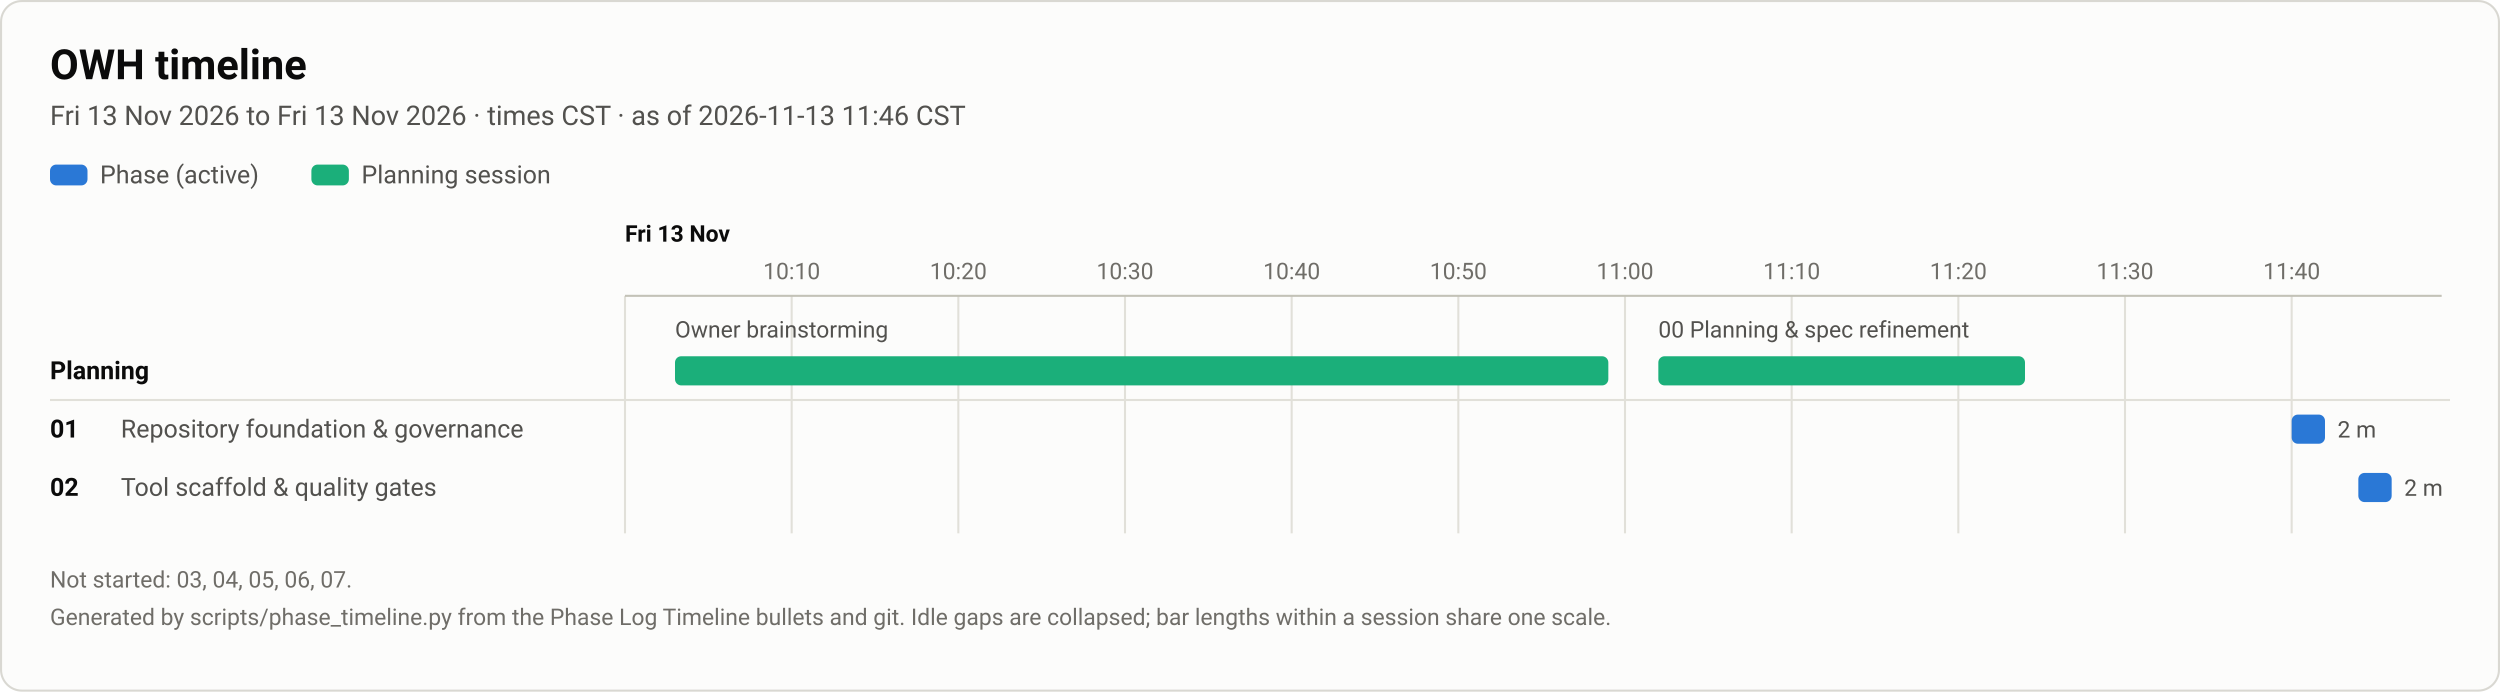
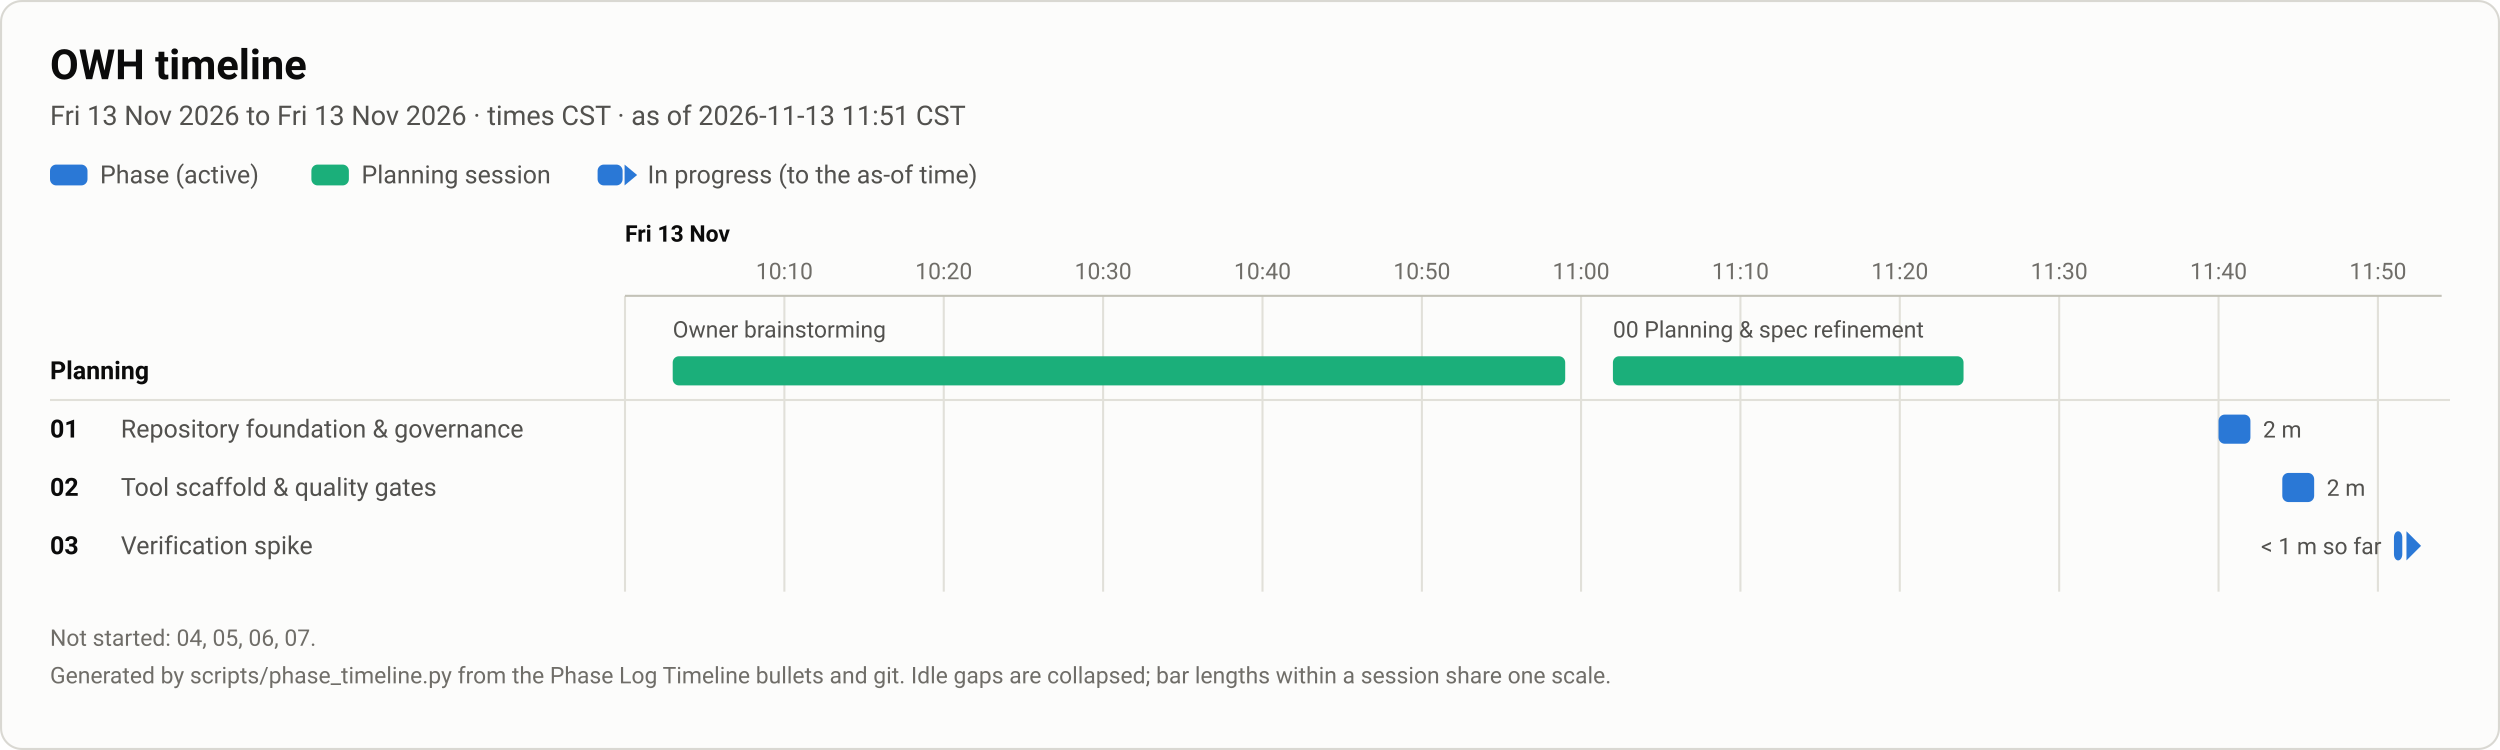
- <svg xmlns="http://www.w3.org/2000/svg" width="1200" height="332" viewBox="0 0 1200 332" role="img" aria-labelledby="tl-title tl-desc" font-family="system-ui, -apple-system, &quot;Segoe UI&quot;, Roboto, sans-serif" data-timeline-format="1">
+ <svg xmlns="http://www.w3.org/2000/svg" width="1200" height="360" viewBox="0 0 1200 360" role="img" aria-labelledby="tl-title tl-desc" font-family="system-ui, -apple-system, &quot;Segoe UI&quot;, Roboto, sans-serif" data-timeline-format="1">
  <style>.card{fill:#fcfcfb;stroke:#d9d8d2}.t1{fill:#0b0b0b}.t2{fill:#52514e}.t3{fill:#6f6d68}.grid{stroke:#e1e0d9}.axis{stroke:#c3c2b7}.brk{fill:#f1f0ec}.brke{stroke:#c3c2b7;fill:none}.ph{fill:#2a78d6}.pl{fill:#1baf7a}.tail{stroke:#2a78d6}.tailpl{stroke:#1baf7a}.hb{fill:#fbe1d6}.hl{stroke:#eb6834}.wo{stroke:#eb6834;fill:none}.ap{stroke:#0b0b0b;fill:none}.sep{stroke:#e1e0d9}text{font-variant-numeric:tabular-nums}@media (prefers-color-scheme: dark){.card{fill:#1a1a19;stroke:#3a3a37}.t1{fill:#f0efec}.t2{fill:#c3c2b7}.t3{fill:#a3a19a}.grid{stroke:#2c2c2a}.axis{stroke:#4a4a46}.brk{fill:#262624}.brke{stroke:#4a4a46;fill:none}.ph{fill:#3987e5}.pl{fill:#199e70}.tail{stroke:#3987e5}.tailpl{stroke:#199e70}.hb{fill:#4a2a1c}.hl{stroke:#d95926}.wo{stroke:#d95926;fill:none}.ap{stroke:#f0efec;fill:none}.sep{stroke:#2c2c2a}}</style>
  <defs>
    <pattern id="tl-hatch" patternUnits="userSpaceOnUse" width="6" height="6" patternTransform="rotate(45)">
      <rect class="hb" width="6" height="6" />
      <line class="hl" x1="1.5" y1="0" x2="1.5" y2="6" stroke-width="2.4" />
    </pattern>
  </defs>
-   <rect class="card" x="0.5" y="0.5" width="1199" height="331" rx="10" />
+   <rect class="card" x="0.5" y="0.5" width="1199" height="359" rx="10" />
  <text class="t1" x="24" y="38" font-size="20" font-weight="600">OWH timeline</text>
-   <text class="t2" x="24" y="60" font-size="13">Fri 13 Nov 2026 to Fri 13 Nov 2026 · times CST · as of 2026-11-13 11:46 CST</text>
+   <text class="t2" x="24" y="60" font-size="13">Fri 13 Nov 2026 to Fri 13 Nov 2026 · times CST · as of 2026-11-13 11:51 CST</text>
  <rect class="ph" x="24.0" y="79" width="18" height="10" rx="3" />
  <text class="t2" x="48" y="88" font-size="12">Phase (active)</text>
  <rect class="pl" x="149.462" y="79" width="18" height="10" rx="3" />
  <text class="t2" x="173.5" y="88" font-size="12">Planning session</text>
+   <rect class="ph" x="286.848" y="79" width="12" height="10" rx="3" />
+   <path class="ph" d="M299.8 79l6 5l-6 5z" />
+   <text class="t2" x="310.8" y="88" font-size="12">In progress (to the as-of time)</text>
  <text class="t1" x="300" y="116" font-size="11" font-weight="600">Fri 13 Nov</text>
-   <line class="grid" x1="300" x2="300" y1="142" y2="256" stroke-width="1" />
-   <line class="grid" x1="380" x2="380" y1="142" y2="256" stroke-width="1" />
-   <text class="t3" x="380" y="134" font-size="11" text-anchor="middle">10:10</text>
-   <line class="grid" x1="460" x2="460" y1="142" y2="256" stroke-width="1" />
-   <text class="t3" x="460" y="134" font-size="11" text-anchor="middle">10:20</text>
-   <line class="grid" x1="540" x2="540" y1="142" y2="256" stroke-width="1" />
-   <text class="t3" x="540" y="134" font-size="11" text-anchor="middle">10:30</text>
-   <line class="grid" x1="620" x2="620" y1="142" y2="256" stroke-width="1" />
-   <text class="t3" x="620" y="134" font-size="11" text-anchor="middle">10:40</text>
-   <line class="grid" x1="700" x2="700" y1="142" y2="256" stroke-width="1" />
-   <text class="t3" x="700" y="134" font-size="11" text-anchor="middle">10:50</text>
-   <line class="grid" x1="780" x2="780" y1="142" y2="256" stroke-width="1" />
-   <text class="t3" x="780" y="134" font-size="11" text-anchor="middle">11:00</text>
-   <line class="grid" x1="860" x2="860" y1="142" y2="256" stroke-width="1" />
-   <text class="t3" x="860" y="134" font-size="11" text-anchor="middle">11:10</text>
-   <line class="grid" x1="940" x2="940" y1="142" y2="256" stroke-width="1" />
-   <text class="t3" x="940" y="134" font-size="11" text-anchor="middle">11:20</text>
-   <line class="grid" x1="1020" x2="1020" y1="142" y2="256" stroke-width="1" />
-   <text class="t3" x="1020" y="134" font-size="11" text-anchor="middle">11:30</text>
-   <line class="grid" x1="1100" x2="1100" y1="142" y2="256" stroke-width="1" />
-   <text class="t3" x="1100" y="134" font-size="11" text-anchor="middle">11:40</text>
+   <line class="grid" x1="300" x2="300" y1="142" y2="284" stroke-width="1" />
+   <line class="grid" x1="376.5" x2="376.5" y1="142" y2="284" stroke-width="1" />
+   <text class="t3" x="376.5" y="134" font-size="11" text-anchor="middle">10:10</text>
+   <line class="grid" x1="453" x2="453" y1="142" y2="284" stroke-width="1" />
+   <text class="t3" x="453" y="134" font-size="11" text-anchor="middle">10:20</text>
+   <line class="grid" x1="529.5" x2="529.5" y1="142" y2="284" stroke-width="1" />
+   <text class="t3" x="529.5" y="134" font-size="11" text-anchor="middle">10:30</text>
+   <line class="grid" x1="606" x2="606" y1="142" y2="284" stroke-width="1" />
+   <text class="t3" x="606" y="134" font-size="11" text-anchor="middle">10:40</text>
+   <line class="grid" x1="682.5" x2="682.5" y1="142" y2="284" stroke-width="1" />
+   <text class="t3" x="682.5" y="134" font-size="11" text-anchor="middle">10:50</text>
+   <line class="grid" x1="758.9" x2="758.9" y1="142" y2="284" stroke-width="1" />
+   <text class="t3" x="758.9" y="134" font-size="11" text-anchor="middle">11:00</text>
+   <line class="grid" x1="835.4" x2="835.4" y1="142" y2="284" stroke-width="1" />
+   <text class="t3" x="835.4" y="134" font-size="11" text-anchor="middle">11:10</text>
+   <line class="grid" x1="911.9" x2="911.9" y1="142" y2="284" stroke-width="1" />
+   <text class="t3" x="911.9" y="134" font-size="11" text-anchor="middle">11:20</text>
+   <line class="grid" x1="988.4" x2="988.4" y1="142" y2="284" stroke-width="1" />
+   <text class="t3" x="988.4" y="134" font-size="11" text-anchor="middle">11:30</text>
+   <line class="grid" x1="1064.9" x2="1064.9" y1="142" y2="284" stroke-width="1" />
+   <text class="t3" x="1064.9" y="134" font-size="11" text-anchor="middle">11:40</text>
+   <line class="grid" x1="1141.4" x2="1141.4" y1="142" y2="284" stroke-width="1" />
+   <text class="t3" x="1141.4" y="134" font-size="11" text-anchor="middle">11:50</text>
  <line class="axis" x1="300" x2="1172" y1="142" y2="142" stroke-width="1" />
  <text class="t1" x="24" y="182" font-size="12" font-weight="600">Planning</text>
  <g id="tl-plan1">
-     <rect class="pl" x="324" y="171" width="448" height="14" rx="3" />
+     <rect class="pl" x="322.9" y="171" width="428.4" height="14" rx="3" />
  </g>
-   <text class="t2" x="324" y="162" font-size="11">Owner brainstorming</text>
+   <text class="t2" x="322.9" y="162" font-size="11">Owner brainstorming</text>
  <g id="tl-p00">
-     <rect class="pl" x="796" y="171" width="176" height="14" rx="3" />
+     <rect class="pl" x="774.2" y="171" width="168.3" height="14" rx="3" />
  </g>
-   <text class="t2" x="796" y="162" font-size="11">00 Planning &amp; spec refinement</text>
+   <text class="t2" x="774.2" y="162" font-size="11">00 Planning &amp; spec refinement</text>
  <line class="sep" x1="24" x2="1176" y1="192" y2="192" stroke-width="1" />
  <text class="t1" x="24" y="210" font-size="12" font-weight="600">01</text>
  <text class="t2" x="58" y="210" font-size="12">Repository foundation &amp; governance</text>
  <g id="tl-p01">
-     <rect class="ph" x="1100" y="199" width="16" height="14" rx="3" />
+     <rect class="ph" x="1064.9" y="199" width="15.3" height="14" rx="3" />
  </g>
-   <text class="t2" x="1122" y="210" font-size="11">2 m</text>
+   <text class="t2" x="1086.2" y="210" font-size="11">2 m</text>
  <text class="t1" x="24" y="238" font-size="12" font-weight="600">02</text>
  <text class="t2" x="58" y="238" font-size="12">Tool scaffold &amp; quality gates</text>
  <g id="tl-p02">
-     <rect class="ph" x="1132" y="227" width="16" height="14" rx="3" />
+     <rect class="ph" x="1095.5" y="227" width="15.3" height="14" rx="3" />
  </g>
-   <text class="t2" x="1154" y="238" font-size="11">2 m</text>
-   <text class="t3" x="24" y="282" font-size="11">Not started: 03, 04, 05, 06, 07.</text>
-   <text class="t3" x="24" y="300" font-size="11">Generated by scripts/phase_timeline.py from the Phase Log Timeline bullets and git. Idle gaps are collapsed; bar lengths within a session share one scale.</text>
+   <text class="t2" x="1116.8" y="238" font-size="11">2 m</text>
+   <text class="t1" x="24" y="266" font-size="12" font-weight="600">03</text>
+   <text class="t2" x="58" y="266" font-size="12">Verification spike</text>
+   <g id="tl-p03">
+     <rect class="ph" x="1149.1" y="255" width="4" height="14" rx="3" />
+     <path class="ph" d="M1155.1 255l7 7l-7 7z" />
+   </g>
+   <text class="t2" x="1143.1" y="266" font-size="11" text-anchor="end">&lt; 1 m so far</text>
+   <text class="t3" x="24" y="310" font-size="11">Not started: 04, 05, 06, 07.</text>
+   <text class="t3" x="24" y="328" font-size="11">Generated by scripts/phase_timeline.py from the Phase Log Timeline bullets and git. Idle gaps are collapsed; bar lengths within a session share one scale.</text>
</svg>
